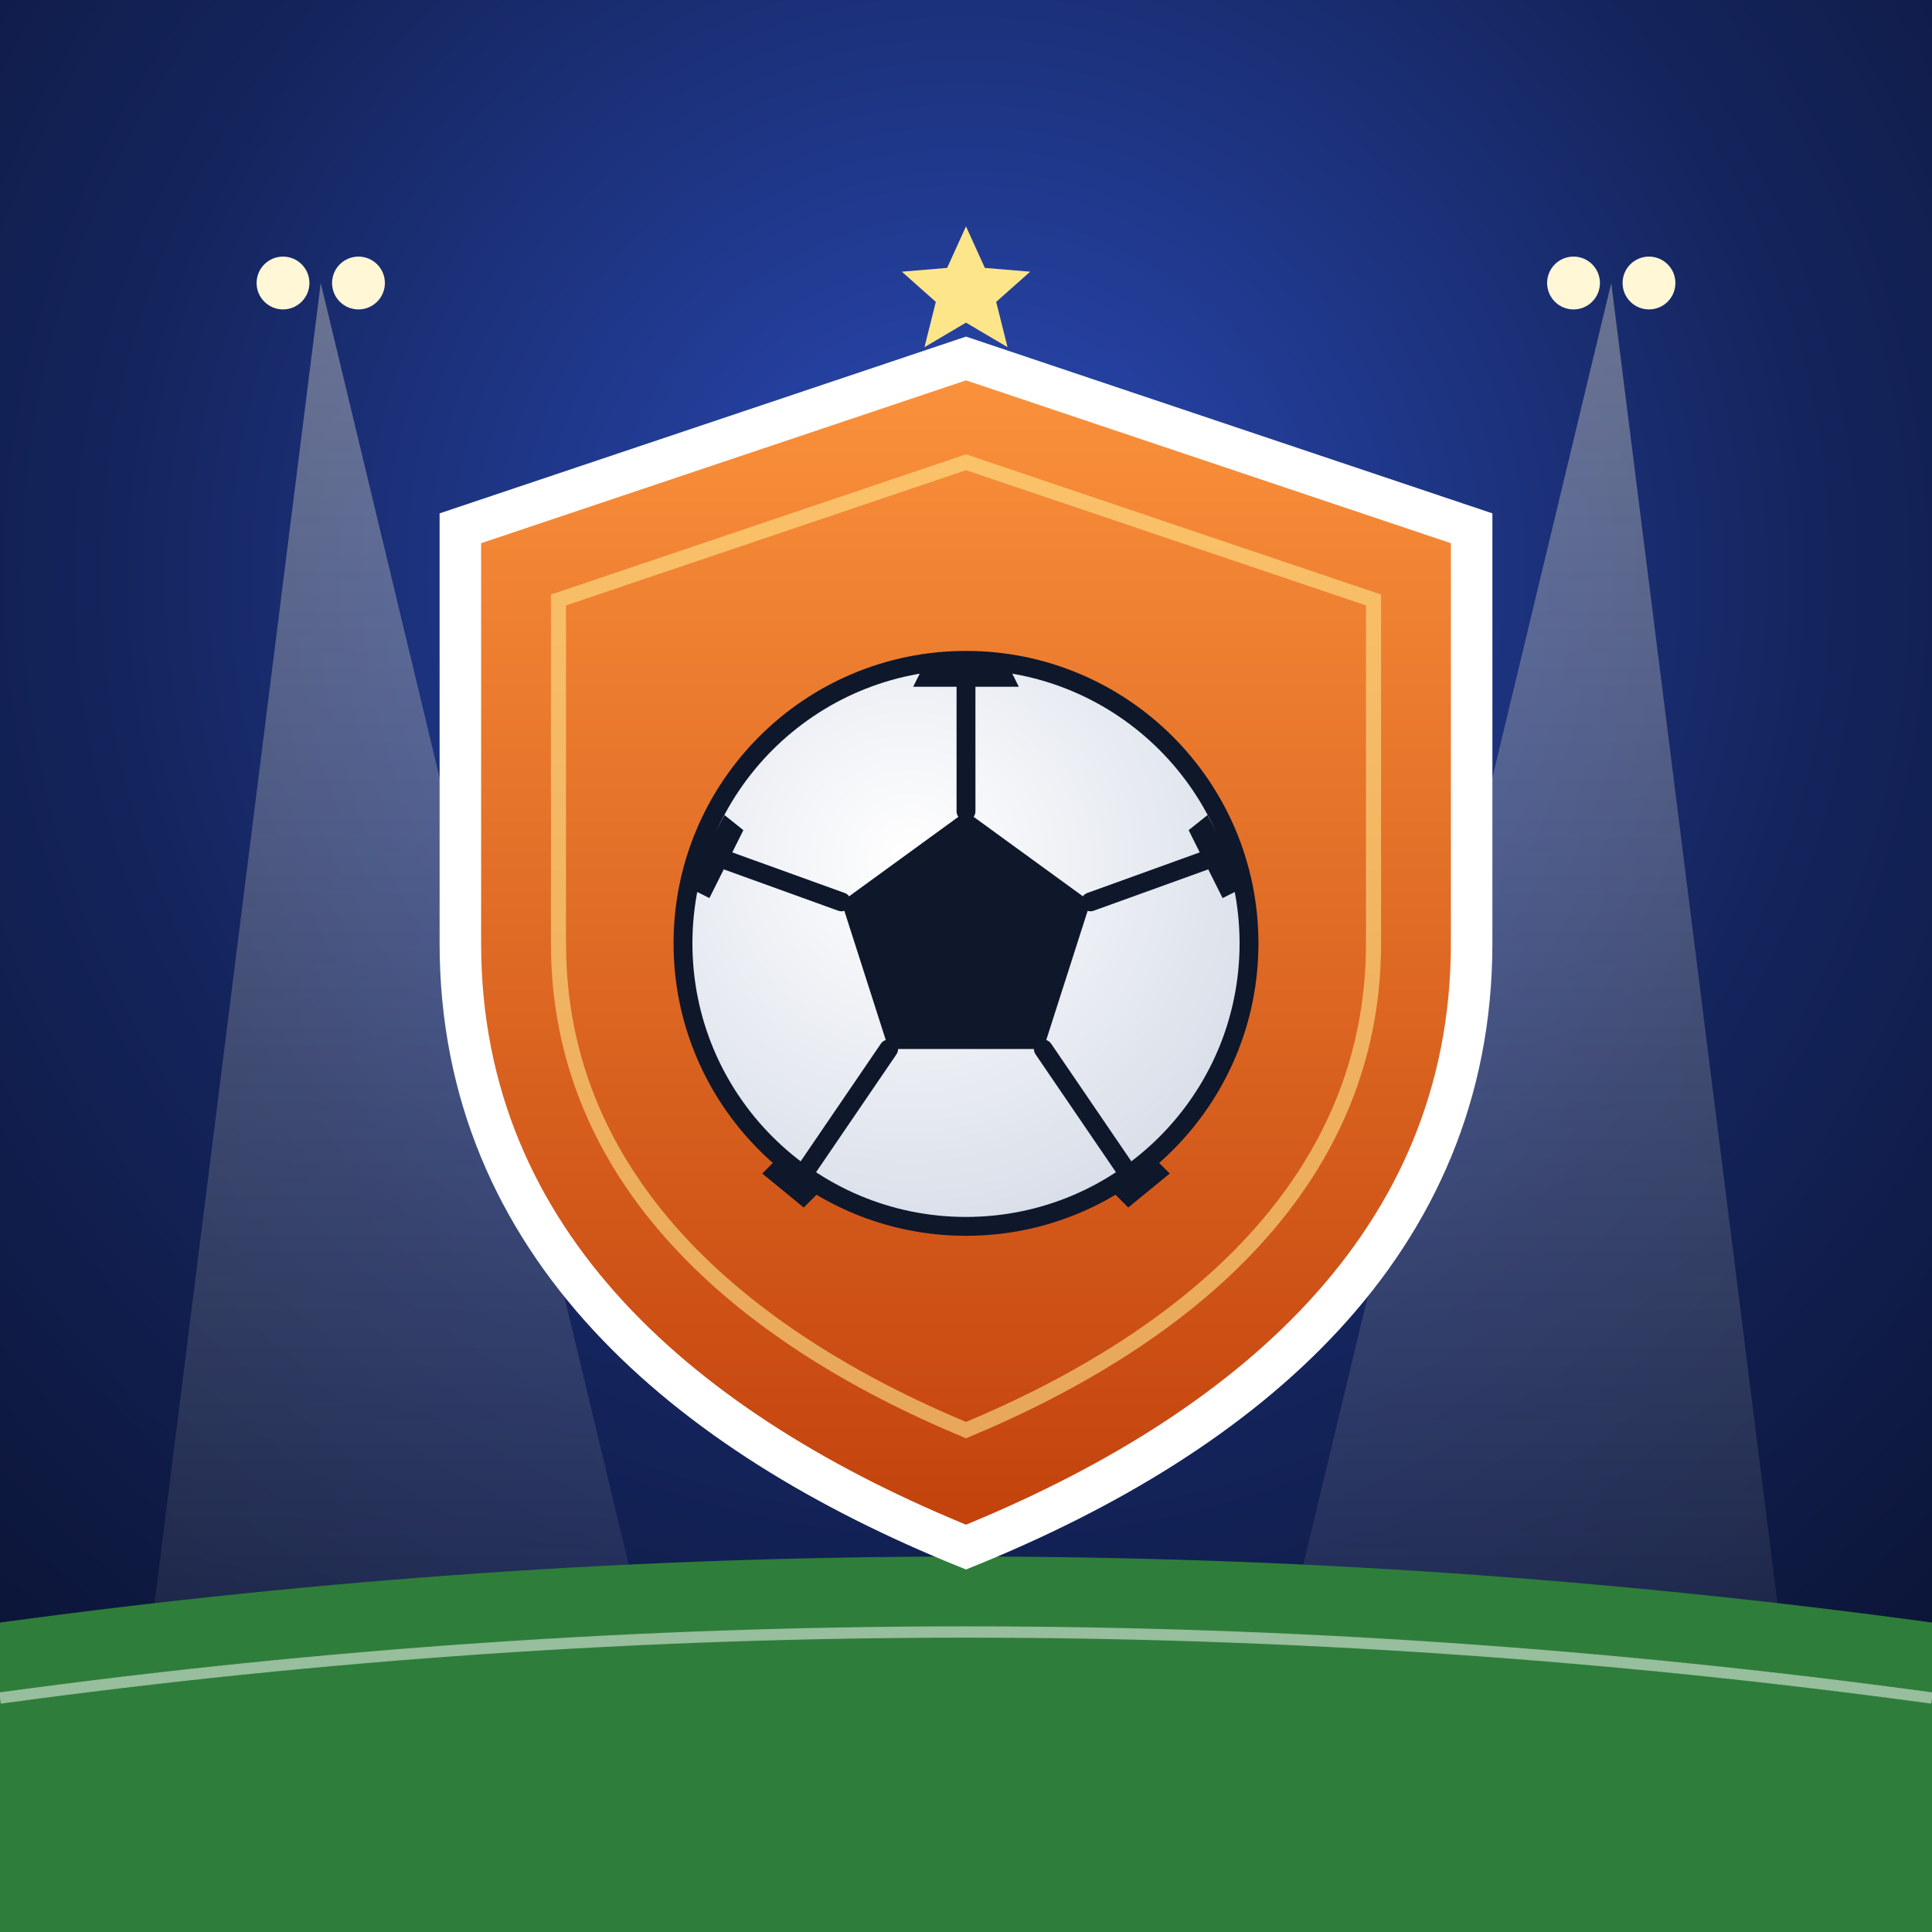
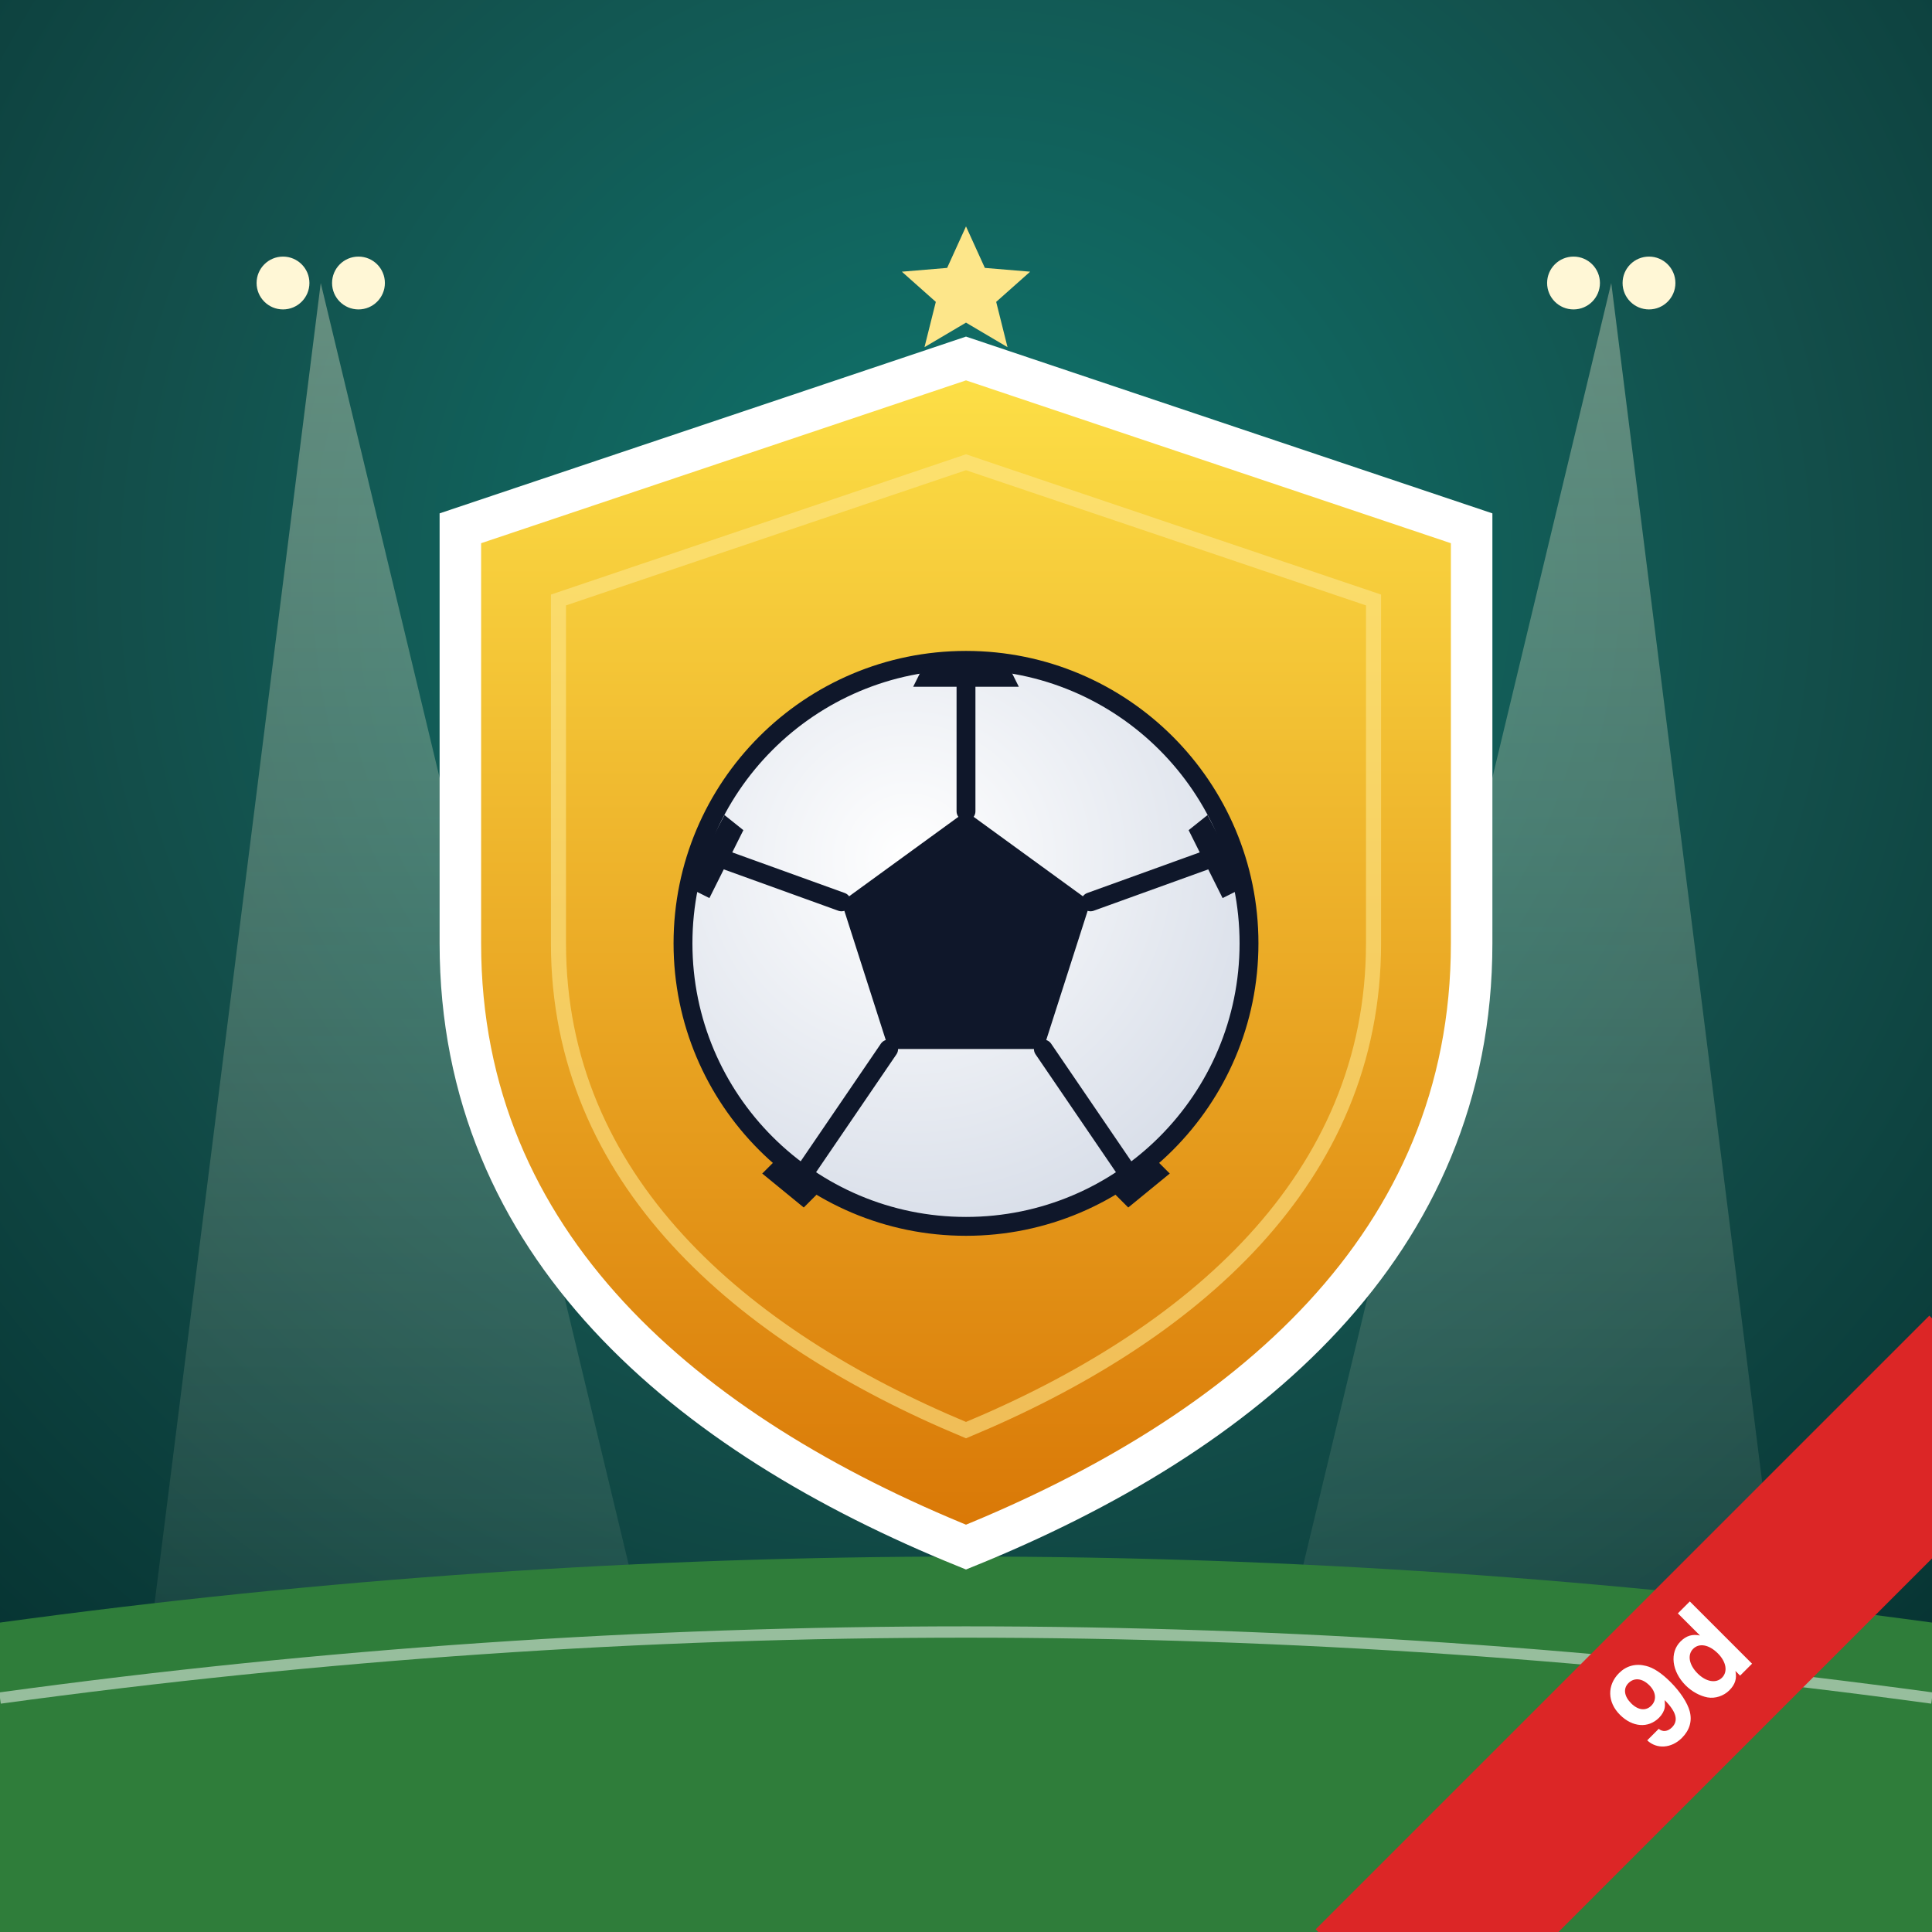
<svg xmlns="http://www.w3.org/2000/svg" width="1024" height="1024" viewBox="0 0 1024 1024">
  <defs>
    <radialGradient id="bg" cx="50%" cy="30%" r="80%">
-       <stop offset="0" stop-color="#2b4bb8" />
-       <stop offset=".55" stop-color="#14245c" />
-       <stop offset="1" stop-color="#0a1230" />
+       <stop offset="0" stop-color="#0f766e" />
+       <stop offset=".55" stop-color="#134e4a" />
+       <stop offset="1" stop-color="#042f2e" />
    </radialGradient>
    <linearGradient id="sh" x1="0" y1="0" x2="0" y2="1">
-       <stop offset="0" stop-color="#fb923c" />
-       <stop offset="1" stop-color="#c2410c" />
+       <stop offset="0" stop-color="#fde047" />
+       <stop offset="1" stop-color="#d97706" />
    </linearGradient>
    <linearGradient id="ray" x1="0" y1="0" x2="0" y2="1">
      <stop offset="0" stop-color="#fff7d6" stop-opacity=".35" />
      <stop offset="1" stop-color="#fff7d6" stop-opacity="0" />
    </linearGradient>
    <radialGradient id="ball" cx="40%" cy="35%" r="70%">
      <stop offset="0" stop-color="#ffffff" />
      <stop offset="1" stop-color="#d7dde8" />
    </radialGradient>
  </defs>
  <rect width="1024" height="1024" fill="url(#bg)" />
  <path d="M170 150 L60 1024 L380 1024Z" fill="url(#ray)" />
  <path d="M854 150 L644 1024 L964 1024Z" fill="url(#ray)" />
  <g fill="#fff7d6">
    <circle cx="150" cy="150" r="14" />
    <circle cx="190" cy="150" r="14" />
    <circle cx="834" cy="150" r="14" />
    <circle cx="874" cy="150" r="14" />
  </g>
  <path d="M0 860 Q512 790 1024 860 V1024 H0Z" fill="#2f7d3a" />
  <path d="M0 900 Q512 830 1024 900" stroke="#fff" stroke-opacity=".5" stroke-width="6" fill="none" />
  <path d="M512 190 L780 280 V500 C780 660 660 760 512 820 C364 760 244 660 244 500 V280Z" fill="url(#sh)" stroke="#fff" stroke-width="22" />
  <path d="M512 245 L728 318 V500 C728 625 632 708 512 758 C392 708 296 625 296 500 V318Z" fill="none" stroke="#fde68a" stroke-opacity=".6" stroke-width="8" />
  <circle cx="512" cy="500" r="150" fill="url(#ball)" stroke="#0f172a" stroke-width="10" />
  <path d="M512 430 L578 478 L553 556 L471 556 L446 478Z" fill="#0f172a" />
  <g stroke="#0f172a" stroke-width="10" fill="none" stroke-linecap="round">
    <path d="M512 430 L512 352" />
    <path d="M578 478 L650 452" />
    <path d="M553 556 L598 622" />
    <path d="M471 556 L426 622" />
    <path d="M446 478 L374 452" />
  </g>
  <g fill="#0f172a">
    <path d="M490 352 L534 352 L540 364 L484 364Z" />
    <path d="M640 432 L660 470 L648 476 L630 440Z" />
    <path d="M588 630 L610 612 L620 622 L598 640Z" />
    <path d="M436 630 L414 612 L404 622 L426 640Z" />
    <path d="M384 432 L364 470 L376 476 L394 440Z" />
  </g>
  <g fill="#fde68a">
    <path d="M512 120 l10 22 24 2 -18 16 6 24 -22 -13 -22 13 6 -24 -18 -16 24 -2z" />
  </g>
+   <g transform="translate(1024 1024) rotate(-45)">
+     <rect x="-230" y="-232" width="460" height="92" fill="#dc2626" />
+     <text x="0" y="-168" text-anchor="middle" font-family="Arial Black, Helvetica, sans-serif" font-weight="900" font-size="64" fill="#fff">9d</text>
+   </g>
</svg>
